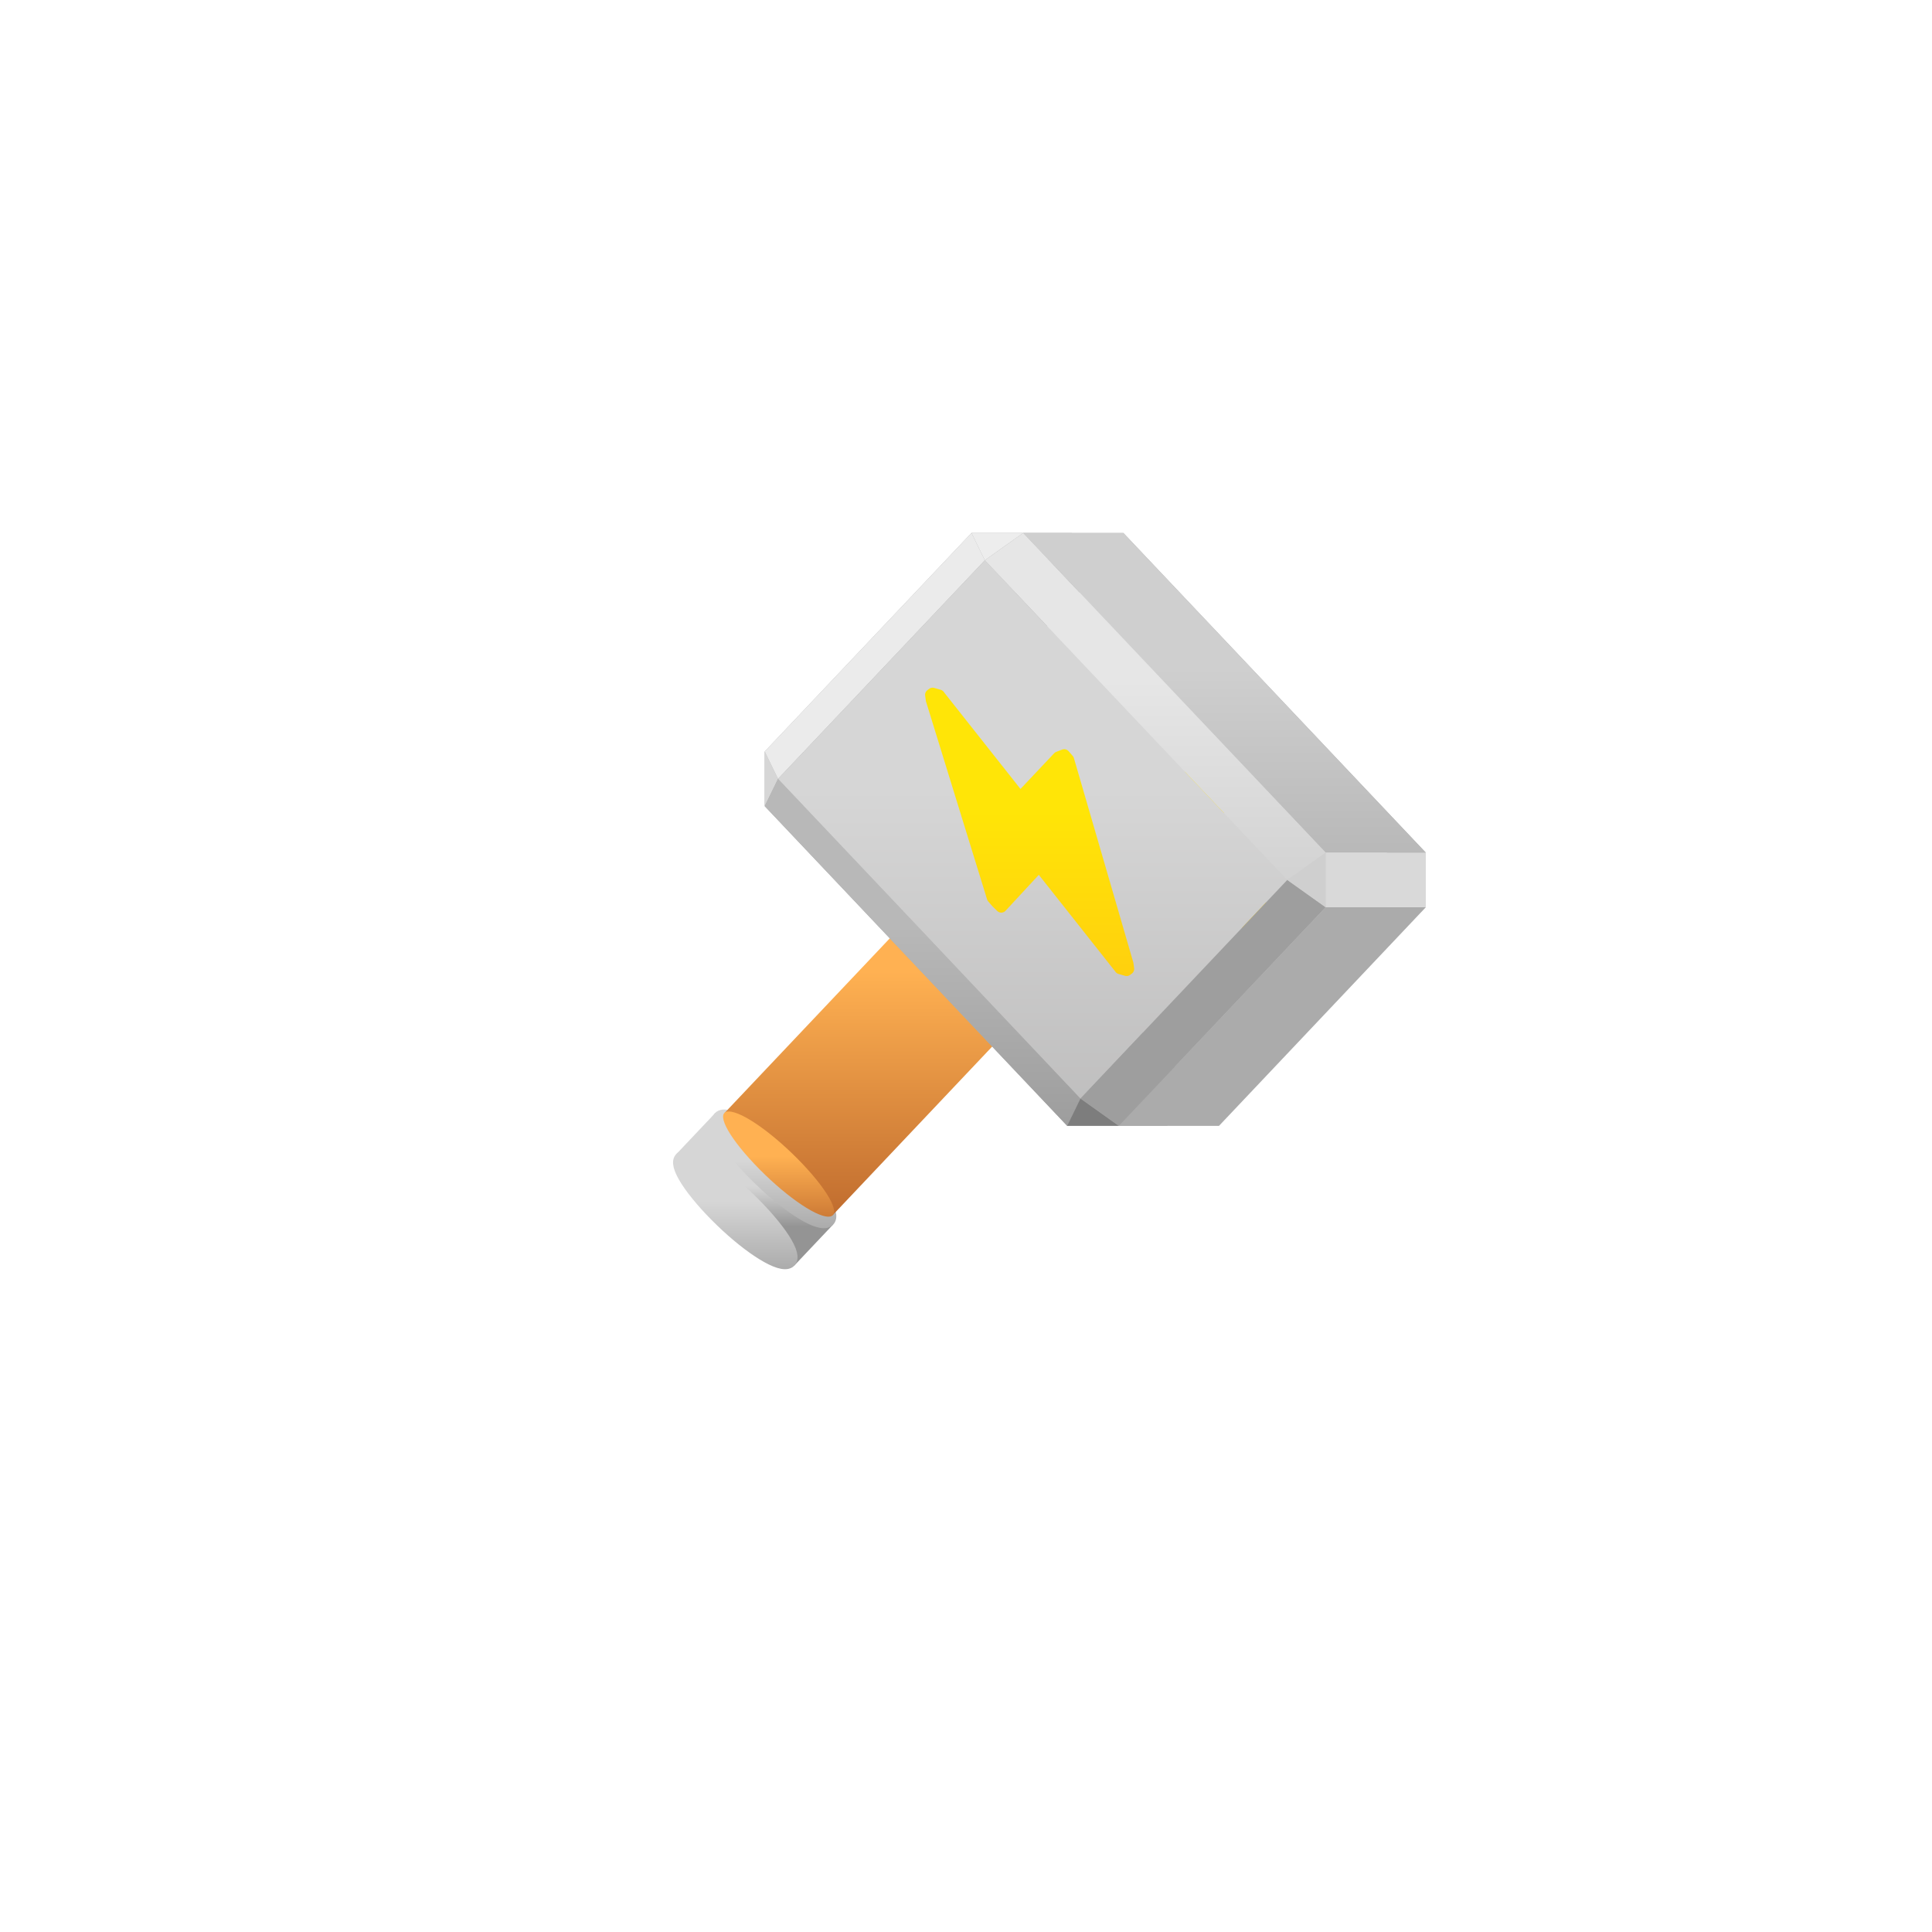
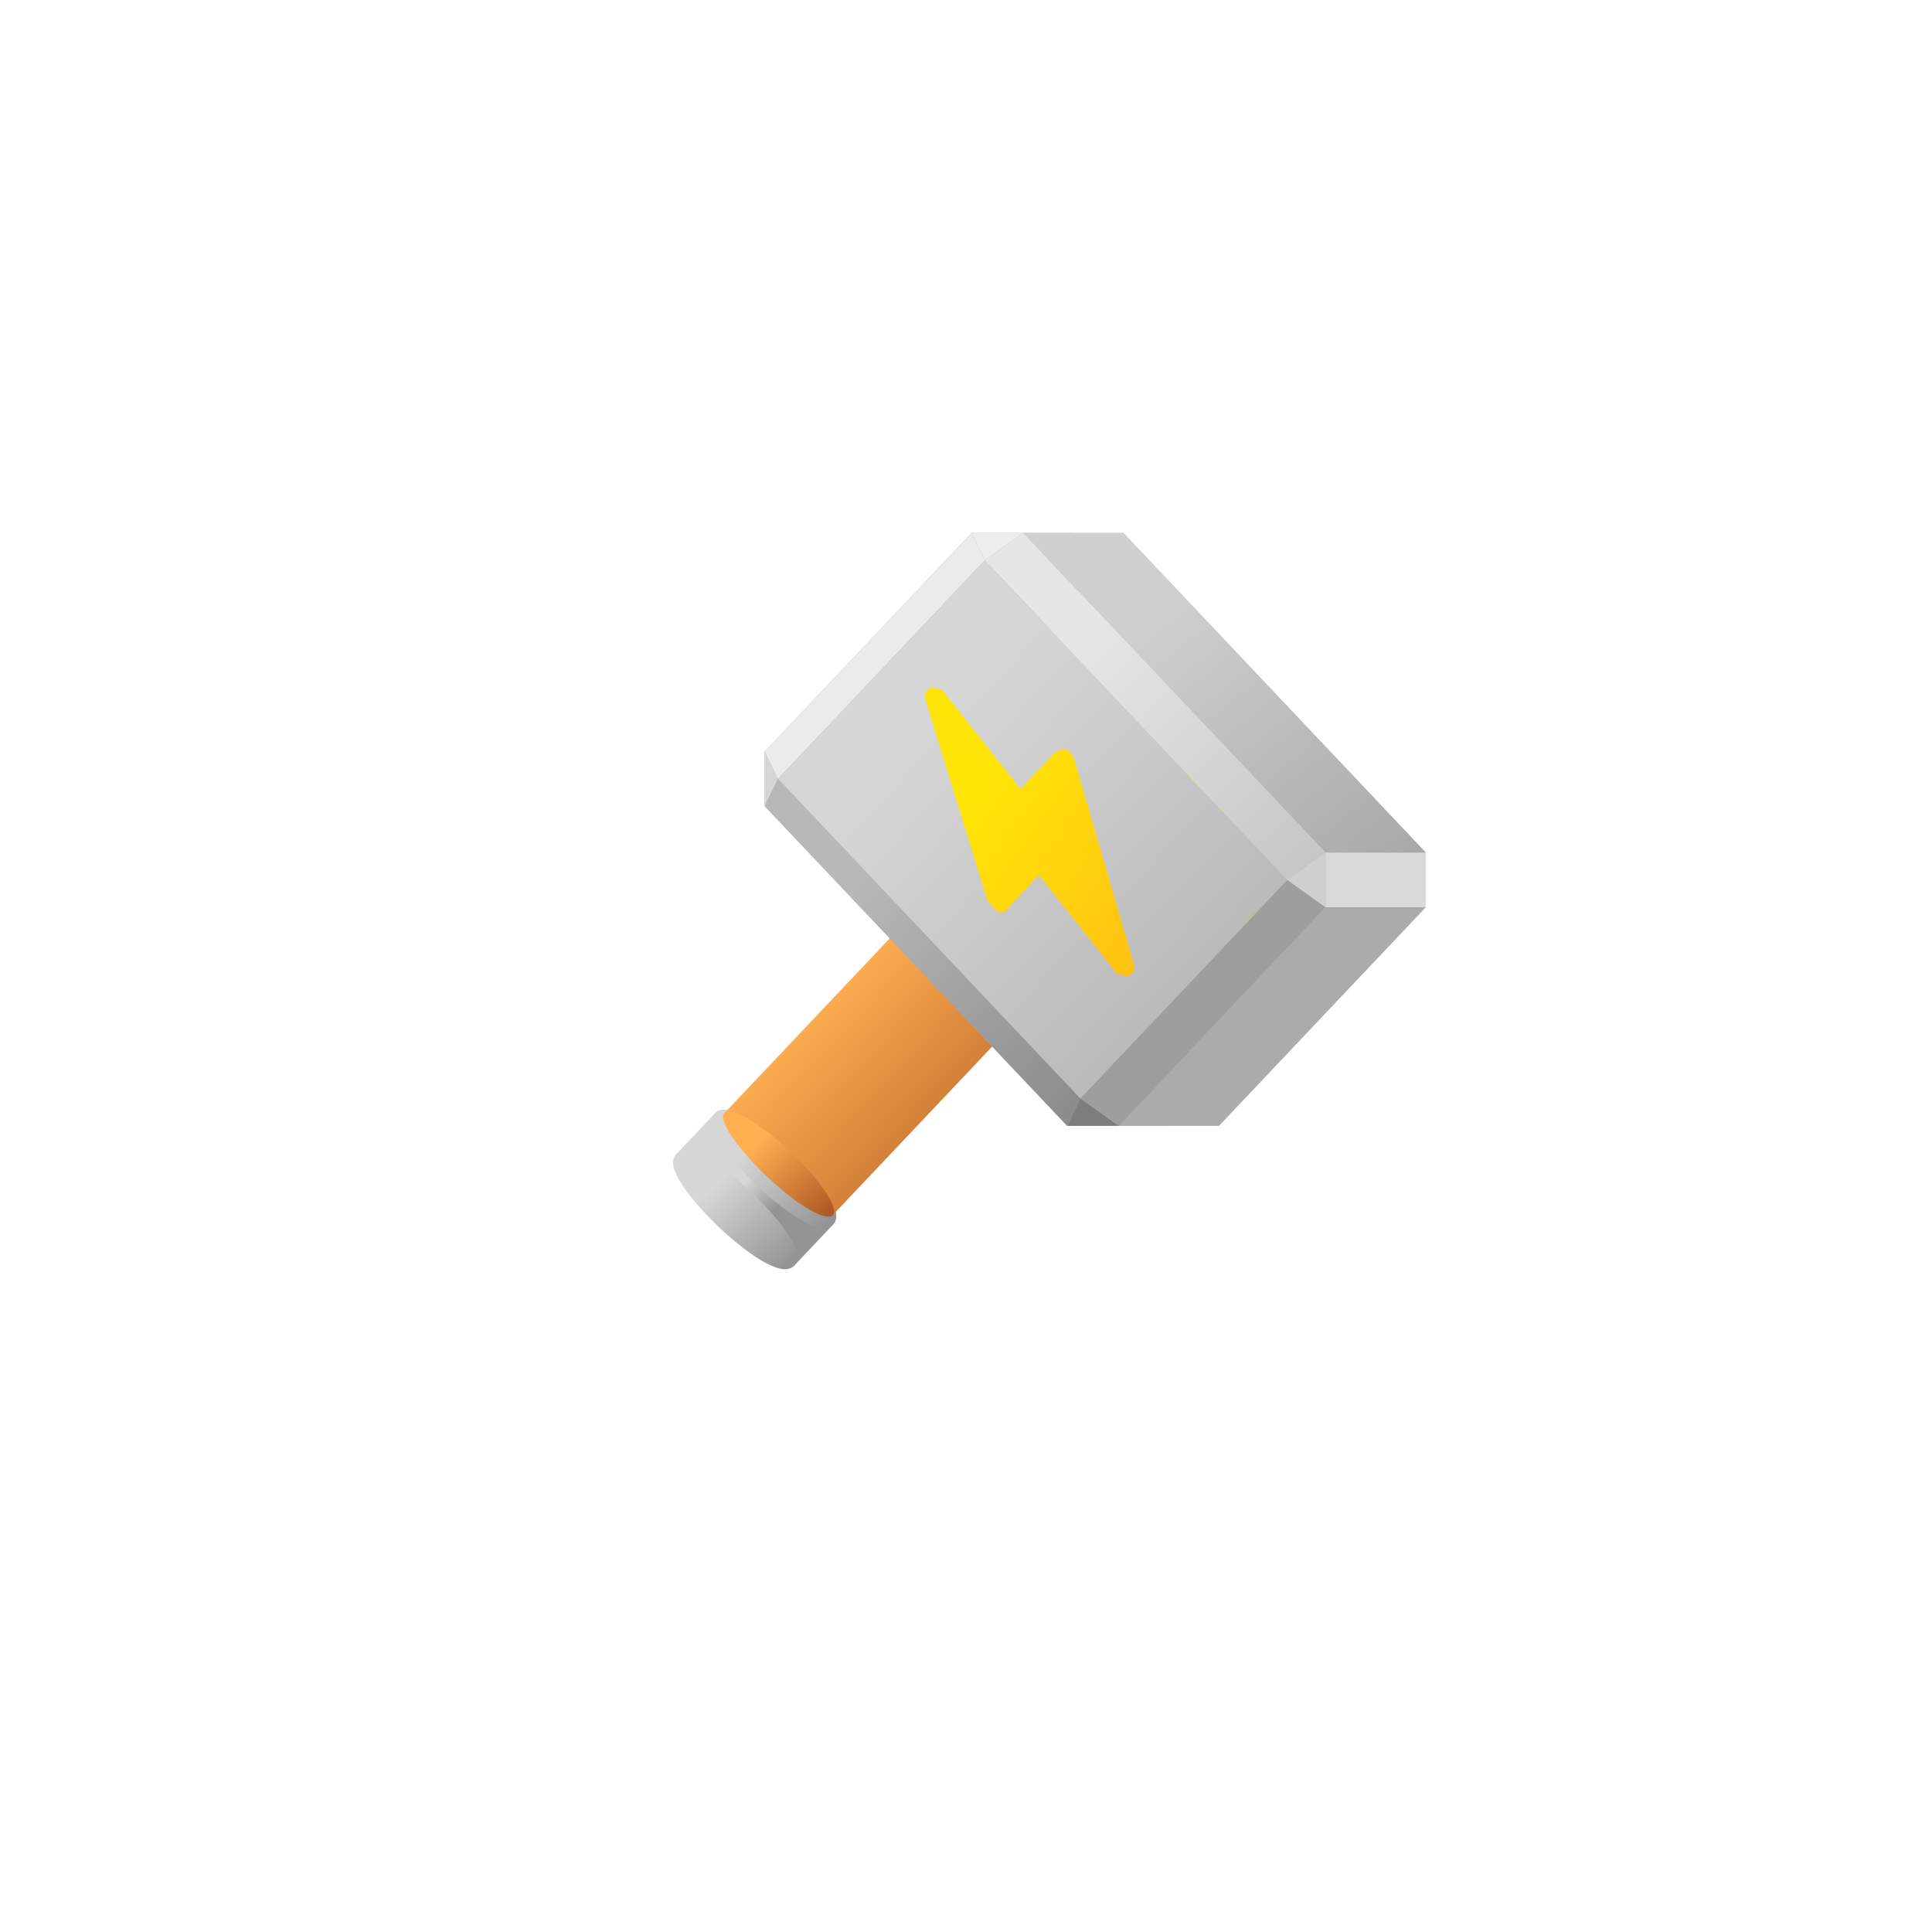
<svg class="hammer" width="100" height="100" viewBox="-50 -50 100 100" style="height: 100%; width: 100%; touch-action: none;">
  <defs>
-     <linearGradient id="gradient-dynamic-0" gradientUnits="objectBoundingBox" x1="0" y1="0" x2="1" y2="1" gradientTransform="rotate(45)">
+     <linearGradient id="gradient-dynamic-0" gradientUnits="objectBoundingBox" x1="0" y1="0" x2="1" y2="1">
      <stop offset="30%" stop-color="#cfcfcf" />
      <stop offset="100%" stop-color="#a8a8a8" />
    </linearGradient>
-     <linearGradient id="gradient-dynamic-1" gradientUnits="objectBoundingBox" x1="0" y1="0" x2="1" y2="1" gradientTransform="rotate(45)">
+     <linearGradient id="gradient-dynamic-1" gradientUnits="objectBoundingBox" x1="0" y1="0" x2="1" y2="1">
      <stop offset="30%" stop-color="#d6d6d6" />
      <stop offset="100%" stop-color="#b0afaf" />
    </linearGradient>
-     <linearGradient id="gradient-dynamic-2" gradientUnits="objectBoundingBox" x1="0" y1="0" x2="1" y2="1" gradientTransform="rotate(45)">
+     <linearGradient id="gradient-dynamic-2" gradientUnits="objectBoundingBox" x1="0" y1="0" x2="1" y2="1">
      <stop offset="30%" stop-color="#ffe507" />
      <stop offset="100%" stop-color="#ffc212" />
    </linearGradient>
-     <linearGradient id="gradient-dynamic-3" gradientUnits="objectBoundingBox" x1="0" y1="0" x2="1" y2="1" gradientTransform="rotate(45)">
+     <linearGradient id="gradient-dynamic-3" gradientUnits="objectBoundingBox" x1="0" y1="0" x2="1" y2="1">
      <stop offset="30%" stop-color="#e6e6e6" />
      <stop offset="100%" stop-color="#c4c4c4" />
    </linearGradient>
-     <linearGradient id="gradient-dynamic-4" gradientUnits="objectBoundingBox" x1="0" y1="0" x2="1" y2="1" gradientTransform="rotate(45)">
+     <linearGradient id="gradient-dynamic-4" gradientUnits="objectBoundingBox" x1="0" y1="0" x2="1" y2="1">
      <stop offset="30%" stop-color="#b8b8b8" />
      <stop offset="100%" stop-color="#8a8a8a" />
    </linearGradient>
-     <linearGradient id="gradient-dynamic-5" gradientUnits="objectBoundingBox" x1="0" y1="0" x2="1" y2="1" gradientTransform="rotate(45)">
+     <linearGradient id="gradient-dynamic-5" gradientUnits="objectBoundingBox" x1="0" y1="0" x2="1" y2="1">
      <stop offset="30%" stop-color="#ffb152" />
      <stop offset="100%" stop-color="#aa5422" />
    </linearGradient>
-     <linearGradient id="gradient-dynamic-6" gradientUnits="objectBoundingBox" x1="0" y1="0" x2="1" y2="1" gradientTransform="rotate(45)">
+     <linearGradient id="gradient-dynamic-6" gradientUnits="objectBoundingBox" x1="0" y1="0" x2="1" y2="1">
      <stop offset="30%" stop-color="#d6d6d6" />
      <stop offset="100%" stop-color="#949494" />
    </linearGradient>
  </defs>
  <path stroke-linecap="round" stroke-linejoin="round" d="M-5.236,-11.102 L-5.236,-8.273 L-3.25,-9.687 Z" fill="#7d7d7d" />
  <path stroke-linecap="round" stroke-linejoin="round" d="M5.468,-22.415 L-5.236,-11.102 L-3.25,-9.687 L7.454,-21.001 Z" fill="#9e9e9e" />
  <path stroke-linecap="round" stroke-linejoin="round" d="M12.404,6.859 L10.418,8.273 L-5.236,-8.273 L-3.25,-9.687 Z" fill="#a8a8a8" />
  <path stroke-linecap="round" stroke-linejoin="round" d="M23.108,-4.455 L12.404,6.859 L-3.25,-9.687 L7.454,-21.001 Z" fill="url(&quot;#gradient-dynamic-1&quot;)" />
  <path stroke-linecap="round" stroke-linejoin="round" d="M13.509,-8.526 L11.524,-6.435 L16.449,-2.083 L16.448,-2.082 L16.541,-2.003 L16.633,-1.649 L16.568,-1.553 L16.315,-1.593 L6.632,-4.932 L6.4,-5.159 L6.184,-5.405 L8.187,-7.477 L3.262,-11.83 L3.264,-11.83 L3.17,-11.909 L3.079,-12.262 L3.143,-12.359 L3.396,-12.32 L13.388,-9.075 L13.62,-8.848 Z" stroke="url(&quot;#gradient-dynamic-2&quot;)" stroke-width="0.6" fill="url(&quot;#gradient-dynamic-2&quot;)" />
  <path stroke-linecap="round" stroke-linejoin="round" d="M5.468,-22.415 L8.144,-22.415 L7.454,-21.001 Z" fill="#cfcfcf" />
  <path stroke-linecap="round" stroke-linejoin="round" d="M13.094,8.273 L10.418,8.273 L12.404,6.859 Z" fill="#d6d6d6" />
  <path stroke-linecap="round" stroke-linejoin="round" d="M8.144,-22.415 L7.454,-21.001 L23.108,-4.455 L23.798,-5.869 Z" fill="#a8a8a8" />
  <path d="M-9.934,10.501 L-11.941,12.622 " stroke="url(&quot;#gradient-dynamic-6&quot;)" stroke-width="8.4" />
  <path stroke-linecap="round" stroke-linejoin="round" d="M-13.188,12.622 C-14.637,11.091 -15.218,9.899 -14.517,9.899 C-13.815,9.899 -12.143,11.091 -10.694,12.622 C-9.246,14.153 -8.664,15.344 -9.366,15.344 C-10.067,15.344 -11.74,14.153 -13.188,12.622 " stroke="url(&quot;#gradient-dynamic-6&quot;)" stroke-width="0.7" fill="url(&quot;#gradient-dynamic-6&quot;)" />
  <path stroke-linecap="round" stroke-linejoin="round" d="M-11.181,10.501 C-9.733,12.032 -8.06,13.223 -7.359,13.223 C-6.657,13.223 -7.239,12.032 -8.687,10.501 C-10.136,8.969 -11.809,7.778 -12.51,7.778 C-13.211,7.778 -12.63,8.969 -11.181,10.501 " stroke="url(&quot;#gradient-dynamic-6&quot;)" stroke-width="0.7" fill="url(&quot;#gradient-dynamic-6&quot;)" />
  <path stroke-linecap="round" stroke-linejoin="round" d="M23.798,-3.041 L13.094,8.273 L12.404,6.859 L23.108,-4.455 Z" fill="#ebebeb" />
  <path stroke-linecap="round" stroke-linejoin="round" d="M-10.418,-11.102 L-5.236,-11.102 L-5.236,-8.273 L-10.418,-8.273 Z" fill="#a8a8a8" />
  <path stroke-linecap="round" stroke-linejoin="round" d="M23.798,-3.041 L23.798,-5.869 L23.108,-4.455 Z" fill="#ededed" />
  <path stroke-linecap="round" stroke-linejoin="round" d="M-10.418,-11.102 L-5.236,-11.102 L5.468,-22.415 L0.285,-22.415 Z" fill="#ababab" />
  <path d="M6.69,-7.071 L-9.7,10.253 " stroke="url(&quot;#gradient-dynamic-5&quot;)" stroke-width="7.7" />
  <path stroke-linecap="round" stroke-linejoin="round" d="M-10.947,10.253 C-12.396,8.722 -12.977,7.531 -12.276,7.531 C-11.574,7.531 -9.902,8.722 -8.453,10.253 C-7.004,11.784 -6.423,12.975 -7.125,12.975 C-7.826,12.975 -9.499,11.784 -10.947,10.253 " fill="url(&quot;#gradient-dynamic-5&quot;)" />
  <path stroke-linecap="round" stroke-linejoin="round" d="M5.443,-7.071 C6.892,-5.54 8.564,-4.349 9.265,-4.349 C9.967,-4.349 9.386,-5.54 7.937,-7.071 C6.488,-8.602 4.816,-9.793 4.114,-9.793 C3.413,-9.793 3.994,-8.602 5.443,-7.071 " fill="url(&quot;#gradient-dynamic-5&quot;)" />
  <path stroke-linecap="round" stroke-linejoin="round" d="M10.418,8.273 L5.236,8.273 L-10.418,-8.273 L-5.236,-8.273 Z" fill="#ababab" />
  <path stroke-linecap="round" stroke-linejoin="round" d="M0.285,-22.415 L5.468,-22.415 L8.144,-22.415 L2.961,-22.415 Z" fill="#d9d9d9" />
  <path stroke-linecap="round" stroke-linejoin="round" d="M13.094,8.273 L7.912,8.273 L5.236,8.273 L10.418,8.273 Z" fill="#a8a8a8" />
  <path stroke-linecap="round" stroke-linejoin="round" d="M23.798,-5.869 L18.615,-5.869 L2.961,-22.415 L8.144,-22.415 Z" fill="url(&quot;#gradient-dynamic-0&quot;)" />
  <path stroke-linecap="round" stroke-linejoin="round" d="M13.094,8.273 L7.912,8.273 L18.615,-3.041 L23.798,-3.041 Z" fill="#ababab" />
  <path stroke-linecap="round" stroke-linejoin="round" d="M-10.418,-11.102 L-10.418,-8.273 L-9.728,-9.687 Z" fill="#d6d6d6" />
  <path stroke-linecap="round" stroke-linejoin="round" d="M23.798,-3.041 L18.615,-3.041 L18.615,-5.869 L23.798,-5.869 Z" fill="#d9d9d9" />
  <path stroke-linecap="round" stroke-linejoin="round" d="M0.285,-22.415 L-10.418,-11.102 L-9.728,-9.687 L0.975,-21.001 Z" fill="#ebebeb" />
  <path stroke-linecap="round" stroke-linejoin="round" d="M-9.728,-9.687 L-10.418,-8.273 L5.236,8.273 L5.926,6.859 Z" fill="url(&quot;#gradient-dynamic-4&quot;)" />
  <path stroke-linecap="round" stroke-linejoin="round" d="M0.285,-22.415 L2.961,-22.415 L0.975,-21.001 Z" fill="#ededed" />
  <path stroke-linecap="round" stroke-linejoin="round" d="M7.912,8.273 L5.236,8.273 L5.926,6.859 Z" fill="#7d7d7d" />
  <path stroke-linecap="round" stroke-linejoin="round" d="M0.975,-21.001 L-9.728,-9.687 L5.926,6.859 L16.63,-4.455 Z" fill="url(&quot;#gradient-dynamic-1&quot;)" />
  <path stroke-linecap="round" stroke-linejoin="round" d="M4.779,-10.803 L2.8,-8.705 L-1.317,-13.911 L-1.318,-13.91 L-1.393,-14.009 L-1.727,-14.106 L-1.818,-14.038 L-1.781,-13.77 L1.378,-3.535 L1.593,-3.289 L1.826,-3.062 L3.787,-5.179 L7.904,0.027 L7.905,0.025 L7.979,0.124 L8.314,0.221 L8.405,0.153 L8.368,-0.115 L5.298,-10.675 L5.084,-10.921 Z" stroke="url(&quot;#gradient-dynamic-2&quot;)" stroke-width="0.6" fill="url(&quot;#gradient-dynamic-2&quot;)" />
  <path stroke-linecap="round" stroke-linejoin="round" d="M18.615,-5.869 L16.63,-4.455 L0.975,-21.001 L2.961,-22.415 Z" fill="url(&quot;#gradient-dynamic-3&quot;)" />
  <path stroke-linecap="round" stroke-linejoin="round" d="M18.615,-3.041 L7.912,8.273 L5.926,6.859 L16.63,-4.455 Z" fill="#9e9e9e" />
  <path stroke-linecap="round" stroke-linejoin="round" d="M18.615,-3.041 L18.615,-5.869 L16.63,-4.455 Z" fill="#cfcfcf" />
</svg>
